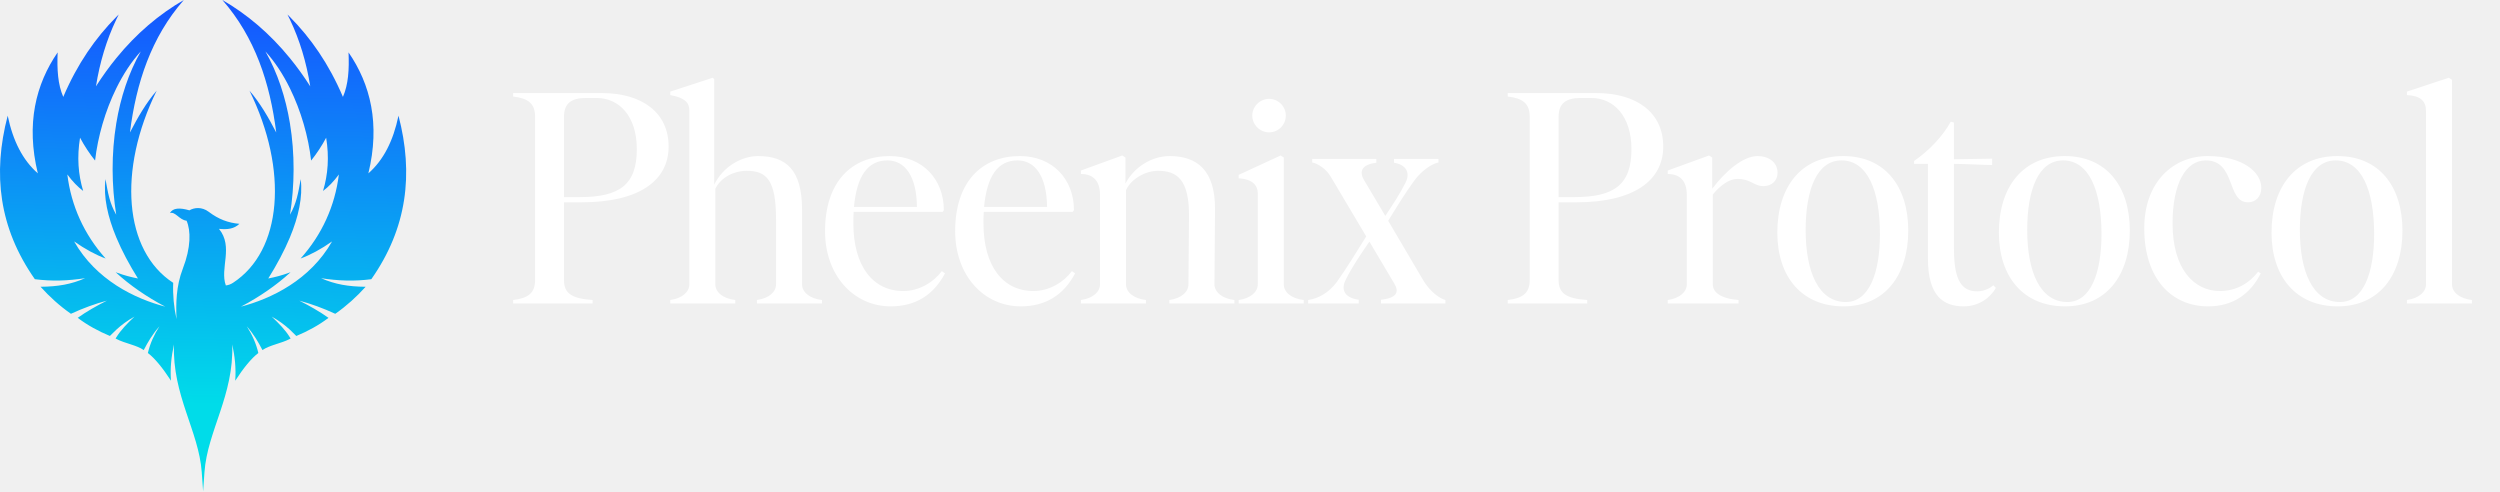
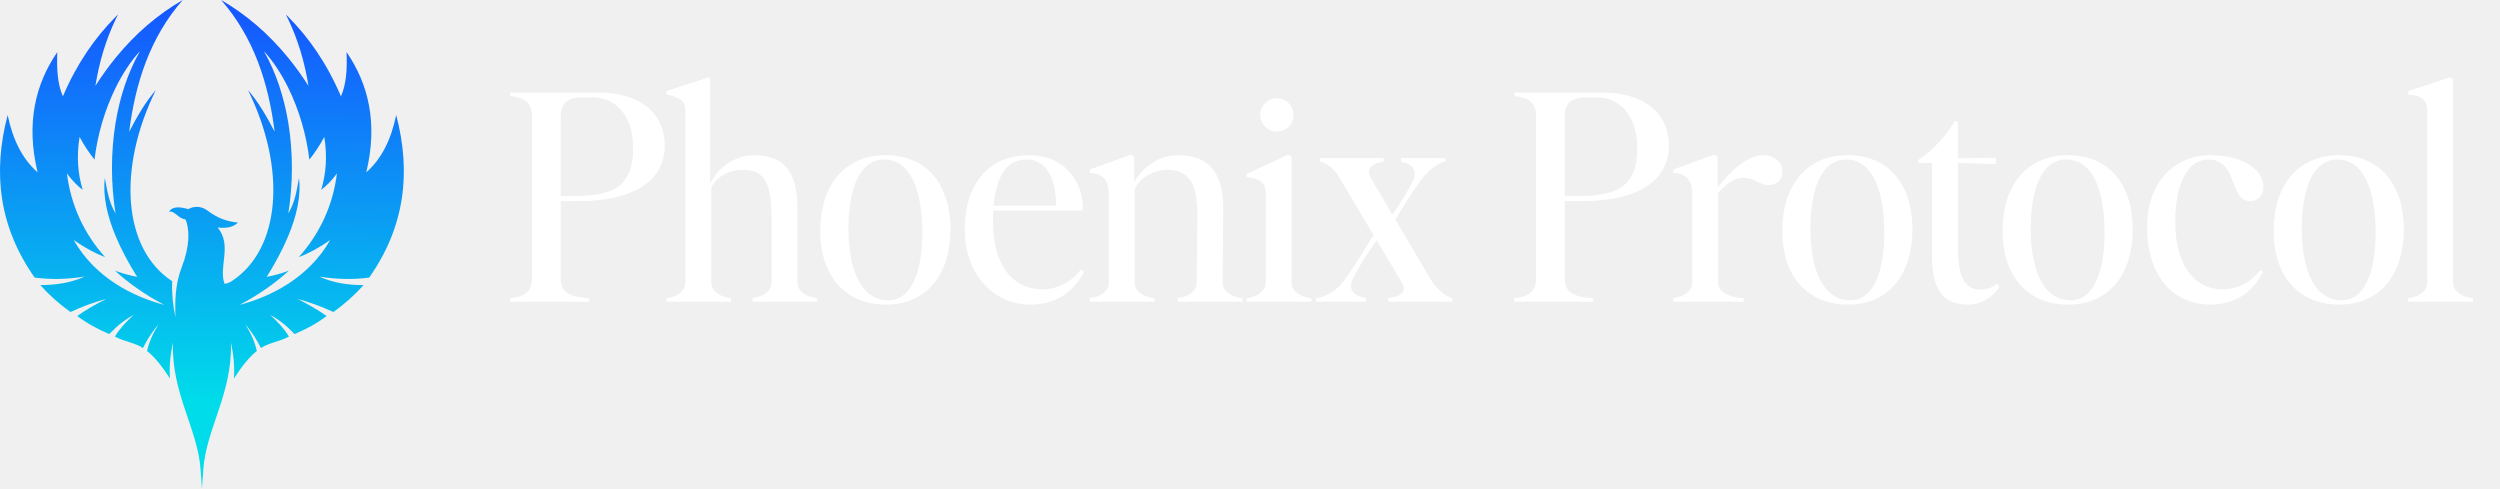
- <svg xmlns="http://www.w3.org/2000/svg" width="173" height="34" viewBox="0 0 173 34" fill="none">
+ <svg xmlns="http://www.w3.org/2000/svg" width="174" height="34" viewBox="0 0 174 34" fill="none">
  <path fill-rule="evenodd" clip-rule="evenodd" d="M25.696 19.32C28.176 15.787 28.63 12.025 27.576 8.006C27.209 9.77 26.528 11.085 25.491 11.997C26.322 8.573 25.635 5.826 24.119 3.626C24.168 4.799 24.11 5.837 23.731 6.706C22.751 4.406 21.497 2.62 20.061 1.172C20.005 1.116 19.948 1.06 19.892 1.004C19.949 1.117 20.006 1.232 20.061 1.346C20.742 2.771 21.204 4.317 21.469 5.976C21.023 5.276 20.553 4.625 20.061 4.023C18.67 2.317 17.105 0.994 15.39 0.001C17.65 2.583 18.683 5.737 19.116 9.17C18.572 8.118 17.99 7.112 17.264 6.274C19.97 11.776 19.533 17.353 16.122 19.572C15.958 19.678 15.793 19.733 15.628 19.753C15.195 18.576 16.177 17.082 15.152 15.836C15.752 15.897 16.197 15.839 16.568 15.489C15.788 15.422 15.122 15.171 14.443 14.657C13.964 14.294 13.432 14.364 13.106 14.555C12.447 14.364 11.959 14.377 11.757 14.749C12.118 14.605 12.412 15.224 12.911 15.273C13.209 15.957 13.219 17.123 12.655 18.58C12.176 19.816 12.174 21.014 12.214 22.081C12.032 21.26 11.953 20.424 11.985 19.572C8.573 17.354 8.138 11.776 10.842 6.274C10.116 7.112 9.535 8.118 8.991 9.17C9.426 5.736 10.458 2.582 12.719 0C11.003 0.993 9.438 2.317 8.048 4.022C7.556 4.624 7.087 5.275 6.64 5.975C6.905 4.316 7.367 2.77 8.048 1.345C8.103 1.231 8.159 1.116 8.217 1.003C8.16 1.058 8.104 1.114 8.048 1.171C6.612 2.62 5.358 4.406 4.378 6.706C3.999 5.837 3.941 4.799 3.989 3.626C2.475 5.826 1.787 8.573 2.618 11.997C1.581 11.085 0.9 9.77 0.533 8.006C-0.523 12.024 -0.068 15.787 2.412 19.32C3.58 19.472 4.69 19.436 5.892 19.25C4.935 19.676 3.978 19.836 2.807 19.844C3.434 20.54 4.129 21.17 4.909 21.714C5.747 21.326 6.578 21.023 7.4 20.803C6.708 21.153 5.993 21.553 5.377 21.994C6.048 22.503 6.806 22.916 7.605 23.249C7.757 23.093 7.901 22.95 8.048 22.816C8.41 22.483 8.784 22.202 9.307 21.909C8.783 22.404 8.362 22.838 8.048 23.346C8.031 23.372 8.015 23.399 8 23.426L8.048 23.452C8.654 23.77 9.434 23.872 9.947 24.224C10.244 23.655 10.554 23.121 11.033 22.581C10.667 23.154 10.387 23.765 10.233 24.429C10.719 24.797 11.256 25.459 11.833 26.346C11.767 25.476 11.86 24.646 12.039 23.836C11.918 27.355 13.757 29.83 13.96 32.667L14.055 34L14.15 32.667C14.352 29.83 16.191 27.355 16.071 23.836C16.25 24.645 16.342 25.476 16.277 26.346C16.854 25.46 17.391 24.798 17.877 24.429C17.724 23.765 17.444 23.154 17.077 22.581C17.556 23.12 17.866 23.654 18.162 24.224C18.677 23.872 19.456 23.769 20.062 23.452L20.11 23.426C20.095 23.4 20.078 23.372 20.062 23.347C19.748 22.84 19.326 22.405 18.802 21.91C19.326 22.203 19.7 22.484 20.062 22.817C20.209 22.952 20.353 23.094 20.505 23.25C21.304 22.917 22.062 22.505 22.732 21.995C22.116 21.554 21.401 21.154 20.709 20.804C21.532 21.026 22.363 21.327 23.2 21.715C23.98 21.171 24.674 20.541 25.302 19.845C24.131 19.837 23.175 19.678 22.217 19.251C23.419 19.437 24.529 19.473 25.696 19.321V19.32ZM8.048 19.749C6.94 19.03 5.889 18.045 5.128 16.704C5.89 17.24 6.629 17.639 7.31 17.89C5.825 16.234 4.926 14.247 4.659 12.073C5.018 12.559 5.382 12.932 5.756 13.214C5.41 12.076 5.321 10.865 5.539 9.53C5.833 10.085 6.228 10.68 6.579 11.11C6.769 9.456 7.278 7.674 8.048 6.109C8.52 5.149 9.09 4.271 9.745 3.555C8.892 5.054 8.34 6.762 8.048 8.526C7.698 10.643 7.72 12.841 8.042 14.857C7.585 14.066 7.47 13.345 7.299 12.394C7.148 13.623 7.452 15.001 8.048 16.43C8.437 17.364 8.952 18.32 9.545 19.271C9.044 19.172 8.619 19.063 8.048 18.854L8.002 18.837L8.048 18.879C8.974 19.73 10.158 20.549 11.435 21.221C10.418 20.954 9.201 20.497 8.048 19.75V19.749ZM22.981 16.704C22.22 18.045 21.169 19.031 20.061 19.749C18.907 20.497 17.69 20.954 16.672 21.221C17.951 20.549 19.134 19.73 20.061 18.879L20.107 18.837L20.061 18.854C19.49 19.063 19.065 19.172 18.564 19.271C19.157 18.32 19.671 17.364 20.061 16.43C20.657 15.001 20.961 13.623 20.81 12.394C20.639 13.345 20.524 14.066 20.067 14.857C20.39 12.842 20.412 10.644 20.062 8.527C19.77 6.763 19.218 5.056 18.365 3.556C19.02 4.272 19.59 5.15 20.062 6.11C20.832 7.675 21.341 9.456 21.529 11.111C21.88 10.682 22.276 10.086 22.57 9.531C22.787 10.866 22.699 12.077 22.353 13.215C22.727 12.934 23.091 12.562 23.45 12.074C23.182 14.247 22.284 16.234 20.799 17.891C21.481 17.639 22.221 17.241 22.982 16.705L22.981 16.704Z" fill="url(#paint0_linear_49_3)" />
-   <path d="M35.508 20.76C36.568 20.64 37.028 20.26 37.028 19.38V8.08C37.028 7.18 36.568 6.8 35.508 6.68V6.44H41.628C44.448 6.44 46.268 7.8 46.268 10.14C46.268 12.5 44.228 14 40.248 14H39.028V19.38C39.028 20.28 39.528 20.66 41.008 20.76V21H35.508V20.76ZM39.028 13.64H40.108C42.888 13.64 44.068 12.78 44.068 10.32C44.068 8.02 42.828 6.78 41.288 6.78H40.548C39.528 6.78 39.028 7.16 39.028 8.08V13.64ZM53.702 15.18C53.702 12.44 53.042 11.82 51.662 11.82C50.782 11.82 49.882 12.28 49.502 13.06V19.68C49.502 20.2 50.002 20.66 50.882 20.76V21H46.382V20.76C47.242 20.64 47.702 20.18 47.702 19.68V7.62C47.702 7.12 47.402 6.76 46.382 6.58V6.34L49.322 5.38L49.422 5.48V12.78C50.042 11.52 51.322 10.8 52.462 10.8C54.382 10.8 55.502 11.74 55.502 14.5V19.68C55.502 20.2 56.002 20.66 56.882 20.76V21H52.382V20.76C53.242 20.64 53.702 20.18 53.702 19.68V15.18ZM61.633 21.2C59.093 21.2 57.093 19.08 57.093 16C57.093 12.56 58.953 10.8 61.573 10.8C63.833 10.8 65.313 12.4 65.313 14.54L65.233 14.66H59.073C59.053 14.92 59.053 15.18 59.053 15.46C59.053 18.4 60.393 20.14 62.513 20.14C63.633 20.14 64.633 19.5 65.173 18.76L65.393 18.92C64.593 20.42 63.353 21.2 61.633 21.2ZM59.093 14.32H63.453C63.433 12.18 62.613 11.1 61.413 11.1C60.033 11.1 59.293 12.2 59.093 14.32ZM70.636 21.2C68.097 21.2 66.097 19.08 66.097 16C66.097 12.56 67.957 10.8 70.576 10.8C72.837 10.8 74.317 12.4 74.317 14.54L74.237 14.66H68.076C68.056 14.92 68.056 15.18 68.056 15.46C68.056 18.4 69.397 20.14 71.516 20.14C72.636 20.14 73.636 19.5 74.177 18.76L74.397 18.92C73.597 20.42 72.356 21.2 70.636 21.2ZM68.097 14.32H72.457C72.436 12.18 71.617 11.1 70.416 11.1C69.037 11.1 68.296 12.2 68.097 14.32ZM82.28 14.98C82.3 12.44 81.46 11.82 80.14 11.82C79.28 11.82 78.28 12.36 77.92 13.16V19.68C77.92 20.2 78.42 20.66 79.3 20.76V21H74.8V20.76C75.66 20.64 76.12 20.18 76.12 19.68V13.48C76.12 12.58 75.7 12.04 74.8 12.04V11.8L77.66 10.76L77.88 10.9V12.7C78.48 11.56 79.7 10.8 80.94 10.8C82.8 10.8 84.1 11.74 84.08 14.5L84.04 19.76C84.1 20.24 84.58 20.66 85.42 20.76V21H80.92V20.76C81.78 20.64 82.24 20.18 82.24 19.68L82.28 14.98ZM85.718 20.76C86.578 20.64 87.038 20.18 87.038 19.68V13.38C87.038 12.88 86.738 12.4 85.718 12.34V12.1L88.618 10.76L88.838 10.9V19.68C88.838 20.2 89.338 20.66 90.218 20.76V21H85.718V20.76ZM86.658 8C86.658 7.36 87.198 6.84 87.818 6.84C88.458 6.84 88.978 7.36 88.978 8C88.978 8.64 88.458 9.16 87.818 9.16C87.198 9.16 86.658 8.64 86.658 8ZM95.563 20.74C96.703 20.62 96.823 20.18 96.483 19.62L94.763 16.72C94.143 17.62 93.543 18.5 93.123 19.36C92.743 20.12 93.123 20.62 94.023 20.74V21H90.523V20.76C91.263 20.66 91.983 20.22 92.503 19.52C93.183 18.56 93.863 17.46 94.543 16.36L92.083 12.22C91.783 11.7 91.203 11.32 90.803 11.24V11H95.243V11.26C94.283 11.38 94.003 11.82 94.403 12.48L95.863 14.94C96.383 14.16 96.883 13.4 97.263 12.64C97.643 11.88 97.223 11.38 96.463 11.26V11H99.543V11.24C99.083 11.34 98.403 11.78 97.883 12.48C97.263 13.32 96.663 14.3 96.063 15.28L98.503 19.42C98.963 20.18 99.623 20.66 100.023 20.76V21H95.563V20.74ZM104.336 20.76C105.396 20.64 105.856 20.26 105.856 19.38V8.08C105.856 7.18 105.396 6.8 104.336 6.68V6.44H110.456C113.276 6.44 115.096 7.8 115.096 10.14C115.096 12.5 113.056 14 109.076 14H107.856V19.38C107.856 20.28 108.356 20.66 109.836 20.76V21H104.336V20.76ZM107.856 13.64H108.936C111.716 13.64 112.896 12.78 112.896 10.32C112.896 8.02 111.656 6.78 110.116 6.78H109.376C108.356 6.78 107.856 7.16 107.856 8.08V13.64ZM115.406 20.76C116.266 20.64 116.726 20.18 116.726 19.68V13.48C116.726 12.58 116.306 12.04 115.406 12.04V11.8L118.266 10.76L118.486 10.9V13.06C119.406 11.84 120.626 10.8 121.626 10.8C122.386 10.8 123.006 11.22 123.006 11.96C123.006 12.5 122.606 12.88 122.026 12.88C121.366 12.88 121.166 12.38 120.226 12.38C119.666 12.38 119.046 12.82 118.526 13.46V19.68C118.526 20.2 119.026 20.66 120.306 20.76V21H115.406V20.76ZM127.571 21.2C124.671 21.2 122.991 19.14 122.991 16.1C122.991 12.9 124.671 10.8 127.551 10.8C130.411 10.8 132.051 12.86 132.051 15.96C132.051 19.08 130.411 21.2 127.571 21.2ZM124.951 15.92C124.951 18.82 125.851 20.9 127.731 20.9C129.331 20.9 130.091 18.92 130.091 16.2C130.091 13.18 129.231 11.1 127.431 11.1C125.751 11.1 124.951 13.08 124.951 15.92ZM135.894 21.2C134.474 21.2 133.414 20.48 133.414 17.9V11.34H132.454V11.14C133.494 10.42 134.414 9.46 134.994 8.42L135.214 8.48V11.02C135.854 11.02 137.254 10.98 137.854 10.98V11.42C137.394 11.42 135.914 11.34 135.214 11.34V17.22C135.214 19.52 135.814 20.16 136.834 20.16C137.314 20.16 137.754 19.92 137.934 19.74L138.114 19.92C137.714 20.64 136.894 21.2 135.894 21.2ZM142.903 21.2C140.003 21.2 138.323 19.14 138.323 16.1C138.323 12.9 140.003 10.8 142.883 10.8C145.743 10.8 147.383 12.86 147.383 15.96C147.383 19.08 145.743 21.2 142.903 21.2ZM140.283 15.92C140.283 18.82 141.183 20.9 143.063 20.9C144.663 20.9 145.423 18.92 145.423 16.2C145.423 13.18 144.563 11.1 142.763 11.1C141.083 11.1 140.283 13.08 140.283 15.92ZM152.802 21.2C150.282 21.2 148.382 19.3 148.382 15.8C148.382 12.58 150.402 10.8 152.762 10.8C155.182 10.8 156.482 11.9 156.482 13C156.482 13.6 156.102 14 155.562 14C154.062 14 154.742 11.1 152.642 11.1C151.262 11.1 150.342 12.68 150.342 15.46C150.342 18.62 151.822 20.14 153.622 20.14C154.422 20.14 155.442 19.86 156.262 18.8L156.442 18.92C155.722 20.36 154.502 21.2 152.802 21.2ZM161.77 21.2C158.87 21.2 157.19 19.14 157.19 16.1C157.19 12.9 158.87 10.8 161.75 10.8C164.61 10.8 166.25 12.86 166.25 15.96C166.25 19.08 164.61 21.2 161.77 21.2ZM159.15 15.92C159.15 18.82 160.05 20.9 161.93 20.9C163.53 20.9 164.29 18.92 164.29 16.2C164.29 13.18 163.43 11.1 161.63 11.1C159.95 11.1 159.15 13.08 159.15 15.92ZM166.558 20.76C167.418 20.64 167.878 20.18 167.878 19.68V7.68C167.878 6.98 167.478 6.62 166.558 6.58V6.34L169.458 5.38L169.678 5.52V19.68C169.678 20.2 170.178 20.66 171.058 20.76V21H166.558V20.76Z" fill="white" />
+   <path d="M35.508 20.76C36.568 20.64 37.028 20.26 37.028 19.38V8.08C37.028 7.18 36.568 6.8 35.508 6.68V6.44H41.628C44.448 6.44 46.268 7.8 46.268 10.14C46.268 12.5 44.228 14 40.248 14H39.028V19.38C39.028 20.28 39.528 20.66 41.008 20.76V21H35.508V20.76ZM39.028 13.64H40.108C42.888 13.64 44.068 12.78 44.068 10.32C44.068 8.02 42.828 6.78 41.288 6.78H40.548C39.528 6.78 39.028 7.16 39.028 8.08V13.64ZM53.702 15.18C53.702 12.44 53.042 11.82 51.662 11.82C50.782 11.82 49.882 12.28 49.502 13.06V19.68C49.502 20.2 50.002 20.66 50.882 20.76V21H46.382V20.76C47.242 20.64 47.702 20.18 47.702 19.68V7.62C47.702 7.12 47.402 6.76 46.382 6.58V6.34L49.322 5.38L49.422 5.48V12.78C50.042 11.52 51.322 10.8 52.462 10.8C54.382 10.8 55.502 11.74 55.502 14.5V19.68C55.502 20.2 56.002 20.66 56.882 20.76V21H52.382V20.76C53.242 20.64 53.702 20.18 53.702 19.68V15.18ZM61.673 21.2C58.773 21.2 57.093 19.14 57.093 16.1C57.093 12.9 58.773 10.8 61.653 10.8C64.513 10.8 66.153 12.86 66.153 15.96C66.153 19.08 64.513 21.2 61.673 21.2ZM59.053 15.92C59.053 18.82 59.953 20.9 61.833 20.9C63.433 20.9 64.193 18.92 64.193 16.2C64.193 13.18 63.333 11.1 61.533 11.1C59.853 11.1 59.053 13.08 59.053 15.92ZM71.691 21.2C69.151 21.2 67.151 19.08 67.151 16C67.151 12.56 69.011 10.8 71.631 10.8C73.891 10.8 75.371 12.4 75.371 14.54L75.291 14.66H69.131C69.111 14.92 69.111 15.18 69.111 15.46C69.111 18.4 70.451 20.14 72.571 20.14C73.691 20.14 74.691 19.5 75.231 18.76L75.451 18.92C74.651 20.42 73.411 21.2 71.691 21.2ZM69.151 14.32H73.511C73.491 12.18 72.671 11.1 71.471 11.1C70.091 11.1 69.351 12.2 69.151 14.32ZM83.335 14.98C83.355 12.44 82.515 11.82 81.195 11.82C80.335 11.82 79.335 12.36 78.975 13.16V19.68C78.975 20.2 79.475 20.66 80.355 20.76V21H75.855V20.76C76.715 20.64 77.175 20.18 77.175 19.68V13.48C77.175 12.58 76.755 12.04 75.855 12.04V11.8L78.715 10.76L78.935 10.9V12.7C79.535 11.56 80.755 10.8 81.995 10.8C83.855 10.8 85.155 11.74 85.135 14.5L85.095 19.76C85.155 20.24 85.635 20.66 86.475 20.76V21H81.975V20.76C82.835 20.64 83.295 20.18 83.295 19.68L83.335 14.98ZM86.773 20.76C87.633 20.64 88.093 20.18 88.093 19.68V13.38C88.093 12.88 87.793 12.4 86.773 12.34V12.1L89.673 10.76L89.893 10.9V19.68C89.893 20.2 90.393 20.66 91.273 20.76V21H86.773V20.76ZM87.713 8C87.713 7.36 88.253 6.84 88.873 6.84C89.513 6.84 90.033 7.36 90.033 8C90.033 8.64 89.513 9.16 88.873 9.16C88.253 9.16 87.713 8.64 87.713 8ZM96.618 20.74C97.758 20.62 97.878 20.18 97.538 19.62L95.818 16.72C95.198 17.62 94.598 18.5 94.178 19.36C93.798 20.12 94.178 20.62 95.078 20.74V21H91.578V20.76C92.318 20.66 93.038 20.22 93.558 19.52C94.238 18.56 94.918 17.46 95.598 16.36L93.138 12.22C92.838 11.7 92.258 11.32 91.858 11.24V11H96.298V11.26C95.338 11.38 95.058 11.82 95.458 12.48L96.918 14.94C97.438 14.16 97.938 13.4 98.318 12.64C98.698 11.88 98.278 11.38 97.518 11.26V11H100.598V11.24C100.138 11.34 99.458 11.78 98.938 12.48C98.318 13.32 97.718 14.3 97.118 15.28L99.558 19.42C100.018 20.18 100.678 20.66 101.078 20.76V21H96.618V20.74ZM105.391 20.76C106.451 20.64 106.911 20.26 106.911 19.38V8.08C106.911 7.18 106.451 6.8 105.391 6.68V6.44H111.511C114.331 6.44 116.151 7.8 116.151 10.14C116.151 12.5 114.111 14 110.131 14H108.911V19.38C108.911 20.28 109.411 20.66 110.891 20.76V21H105.391V20.76ZM108.911 13.64H109.991C112.771 13.64 113.951 12.78 113.951 10.32C113.951 8.02 112.711 6.78 111.171 6.78H110.431C109.411 6.78 108.911 7.16 108.911 8.08V13.64ZM116.461 20.76C117.321 20.64 117.781 20.18 117.781 19.68V13.48C117.781 12.58 117.361 12.04 116.461 12.04V11.8L119.321 10.76L119.541 10.9V13.06C120.461 11.84 121.681 10.8 122.681 10.8C123.441 10.8 124.061 11.22 124.061 11.96C124.061 12.5 123.661 12.88 123.081 12.88C122.421 12.88 122.221 12.38 121.281 12.38C120.721 12.38 120.101 12.82 119.581 13.46V19.68C119.581 20.2 120.081 20.66 121.361 20.76V21H116.461V20.76ZM128.626 21.2C125.726 21.2 124.046 19.14 124.046 16.1C124.046 12.9 125.726 10.8 128.606 10.8C131.466 10.8 133.106 12.86 133.106 15.96C133.106 19.08 131.466 21.2 128.626 21.2ZM126.006 15.92C126.006 18.82 126.906 20.9 128.786 20.9C130.386 20.9 131.146 18.92 131.146 16.2C131.146 13.18 130.286 11.1 128.486 11.1C126.806 11.1 126.006 13.08 126.006 15.92ZM136.949 21.2C135.529 21.2 134.469 20.48 134.469 17.9V11.34H133.509V11.14C134.549 10.42 135.469 9.46 136.049 8.42L136.269 8.48V11.02C136.909 11.02 138.309 10.98 138.909 10.98V11.42C138.449 11.42 136.969 11.34 136.269 11.34V17.22C136.269 19.52 136.869 20.16 137.889 20.16C138.369 20.16 138.809 19.92 138.989 19.74L139.169 19.92C138.769 20.64 137.949 21.2 136.949 21.2ZM143.958 21.2C141.058 21.2 139.378 19.14 139.378 16.1C139.378 12.9 141.058 10.8 143.938 10.8C146.798 10.8 148.438 12.86 148.438 15.96C148.438 19.08 146.798 21.2 143.958 21.2ZM141.338 15.92C141.338 18.82 142.238 20.9 144.118 20.9C145.718 20.9 146.478 18.92 146.478 16.2C146.478 13.18 145.618 11.1 143.818 11.1C142.138 11.1 141.338 13.08 141.338 15.92ZM153.856 21.2C151.336 21.2 149.436 19.3 149.436 15.8C149.436 12.58 151.456 10.8 153.816 10.8C156.236 10.8 157.536 11.9 157.536 13C157.536 13.6 157.156 14 156.616 14C155.116 14 155.796 11.1 153.696 11.1C152.316 11.1 151.396 12.68 151.396 15.46C151.396 18.62 152.876 20.14 154.676 20.14C155.476 20.14 156.496 19.86 157.316 18.8L157.496 18.92C156.776 20.36 155.556 21.2 153.856 21.2ZM162.825 21.2C159.925 21.2 158.245 19.14 158.245 16.1C158.245 12.9 159.925 10.8 162.805 10.8C165.665 10.8 167.305 12.86 167.305 15.96C167.305 19.08 165.665 21.2 162.825 21.2ZM160.205 15.92C160.205 18.82 161.105 20.9 162.985 20.9C164.585 20.9 165.345 18.92 165.345 16.2C165.345 13.18 164.485 11.1 162.685 11.1C161.005 11.1 160.205 13.08 160.205 15.92ZM167.613 20.76C168.473 20.64 168.933 20.18 168.933 19.68V7.68C168.933 6.98 168.533 6.62 167.613 6.58V6.34L170.513 5.38L170.733 5.52V19.68C170.733 20.2 171.233 20.66 172.113 20.76V21H167.613V20.76Z" fill="white" />
  <defs>
    <linearGradient id="paint0_linear_49_3" x1="14.304" y1="0.795" x2="13.697" y2="27.962" gradientUnits="userSpaceOnUse">
      <stop stop-color="#1558FF" />
      <stop offset="1" stop-color="#00DCE9" />
    </linearGradient>
  </defs>
</svg>
